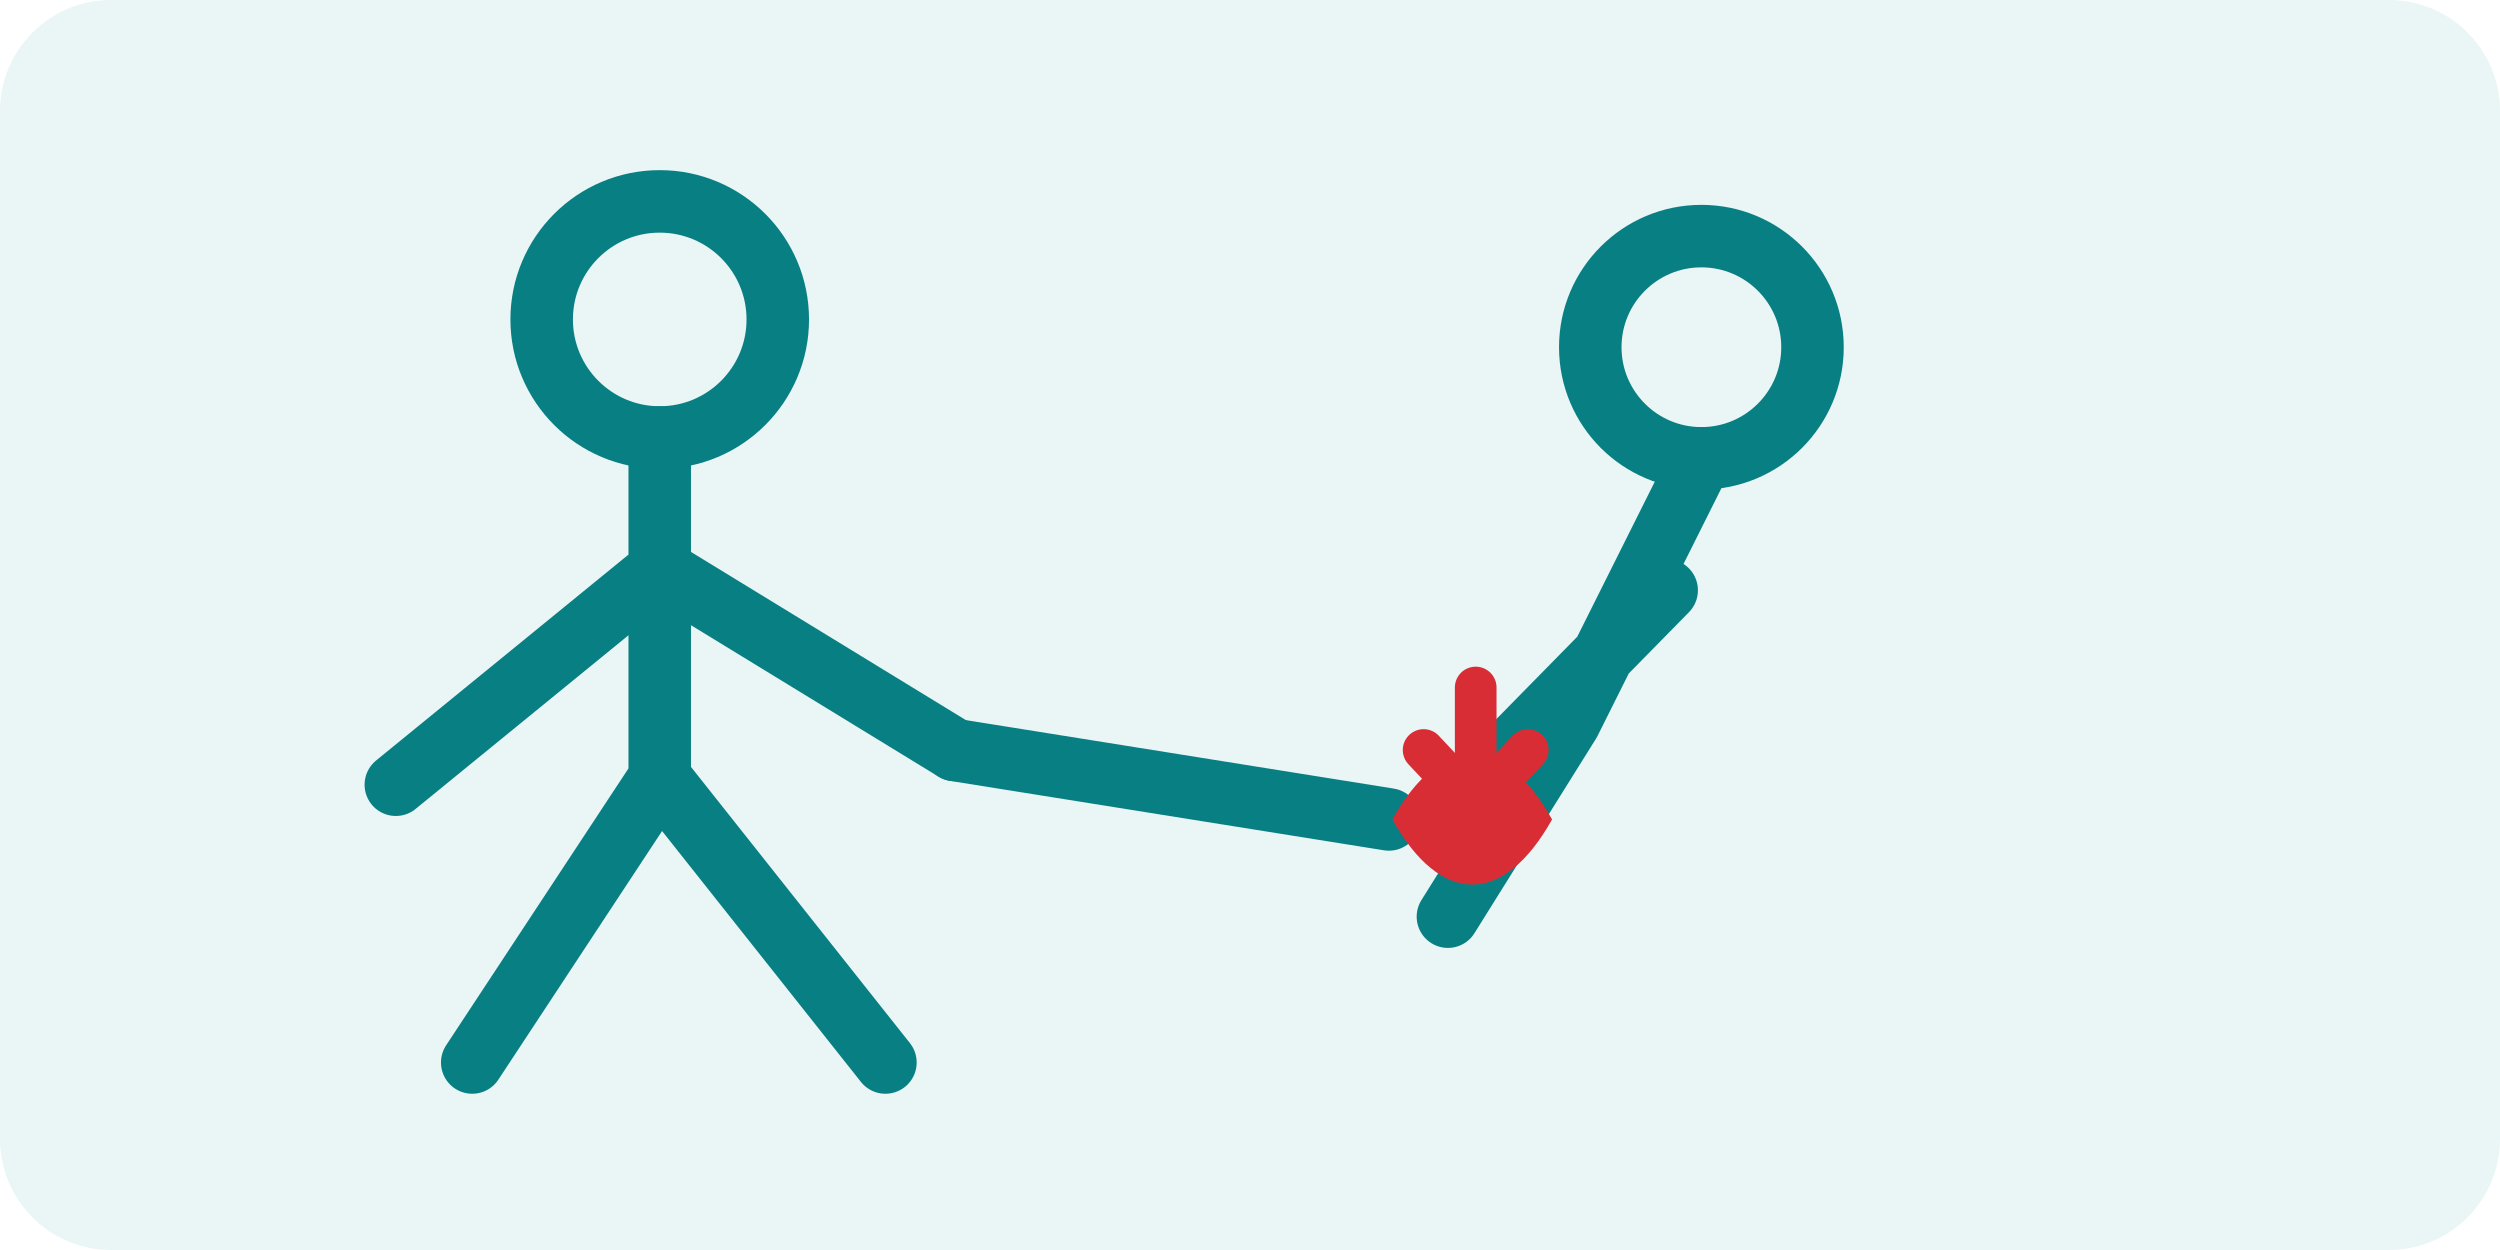
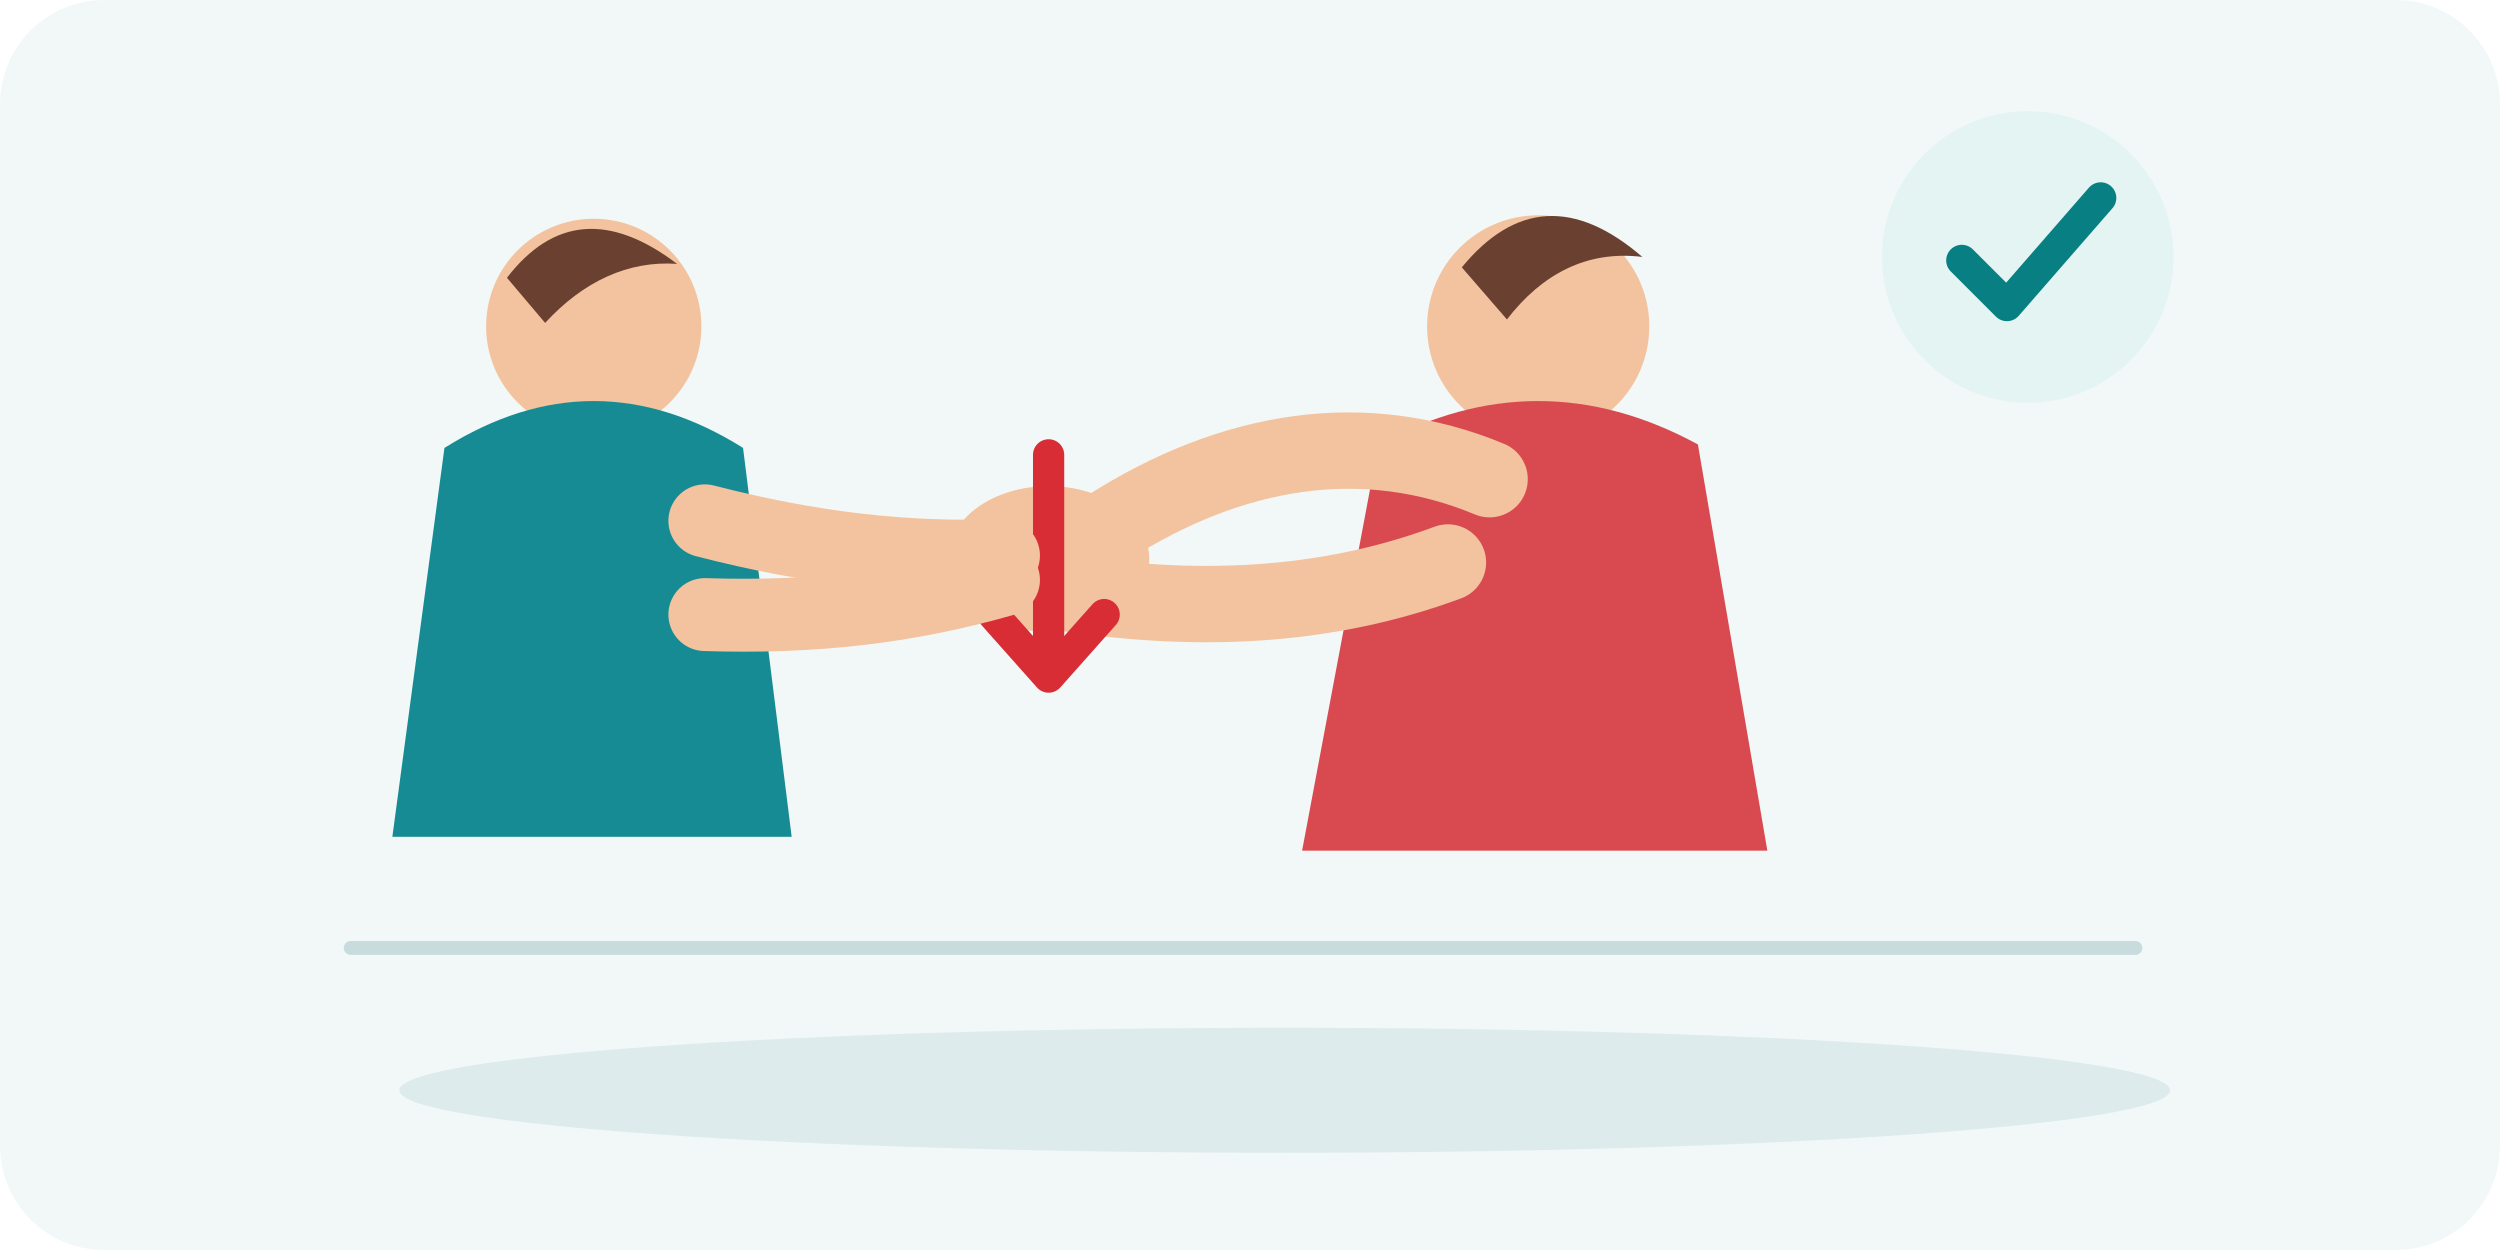
<svg xmlns="http://www.w3.org/2000/svg" viewBox="0 0 720 360">
-   <rect width="720" height="360" rx="32" fill="#EAF5F5" />
-   <g fill="none" stroke="#087F83" stroke-width="18" stroke-linecap="round" stroke-linejoin="round">
-     <circle cx="190" cy="92" r="34" />
-     <path d="M190 126v98M190 164l-76 62M190 164l85 52M190 224l-54 82M190 224l65 82" />
-     <path d="M275 216l125 20" />
-     <circle cx="490" cy="100" r="32" />
-     <path d="M490 132l-38 76M452 208l-35 56M480 170l-55 56" />
-   </g>
-   <path d="M401 236c14-25 32-25 46 0-14 25-32 25-46 0z" fill="#D92D36" />
-   <g stroke="#D92D36" stroke-width="12" stroke-linecap="round">
-     <path d="M425 198v30" />
-     <path d="M410 216l15 16 15-16" fill="none" />
-   </g>
+   <rect width="720" height="360" rx="30" fill="#F2F8F8" />
+   <ellipse cx="370" cy="314" rx="255" ry="18" fill="#DDEBEC" />
+   <circle cx="443" cy="94" r="32" fill="#F3C39F" />
+   <path d="M397 128q46-25 92 0l20 117H375z" fill="#D94A50" />
+   <path d="M421 77q23-28 52-3c-16-2-29 5-39 18z" fill="#6A4031" />
+   <path d="M319 152c36-23 74-29 110-14" fill="none" stroke="#F3C39F" stroke-width="22" stroke-linecap="round" />
+   <path d="M302 170c42 7 80 5 115-8" fill="none" stroke="#F3C39F" stroke-width="22" stroke-linecap="round" />
+   <ellipse cx="302" cy="161" rx="29" ry="21" fill="#F3C39F" />
+   <path d="M302 131v60" stroke="#D92D36" stroke-width="9" stroke-linecap="round" />
+   <path d="M286 177l16 18 16-18" fill="none" stroke="#D92D36" stroke-width="9" stroke-linecap="round" stroke-linejoin="round" />
+   <circle cx="171" cy="94" r="31" fill="#F3C39F" />
+   <path d="M128 129q43-27 86 0l14 112H113z" fill="#168B94" />
+   <path d="M146 80q20-26 49-4c-14-1-27 5-38 17z" fill="#6A4031" />
+   <path d="M203 150c31 8 58 11 86 10" fill="none" stroke="#F3C39F" stroke-width="21" stroke-linecap="round" />
+   <path d="M203 177c31 1 58-2 86-10" fill="none" stroke="#F3C39F" stroke-width="21" stroke-linecap="round" />
+   <circle cx="584" cy="74" r="42" fill="#E4F4F2" />
+   <path d="M565 75l13 13 27-31" fill="none" stroke="#087F83" stroke-width="9" stroke-linecap="round" stroke-linejoin="round" />
+   <path d="M101 273h514" stroke="#C9DCDD" stroke-width="4" stroke-linecap="round" />
</svg>
